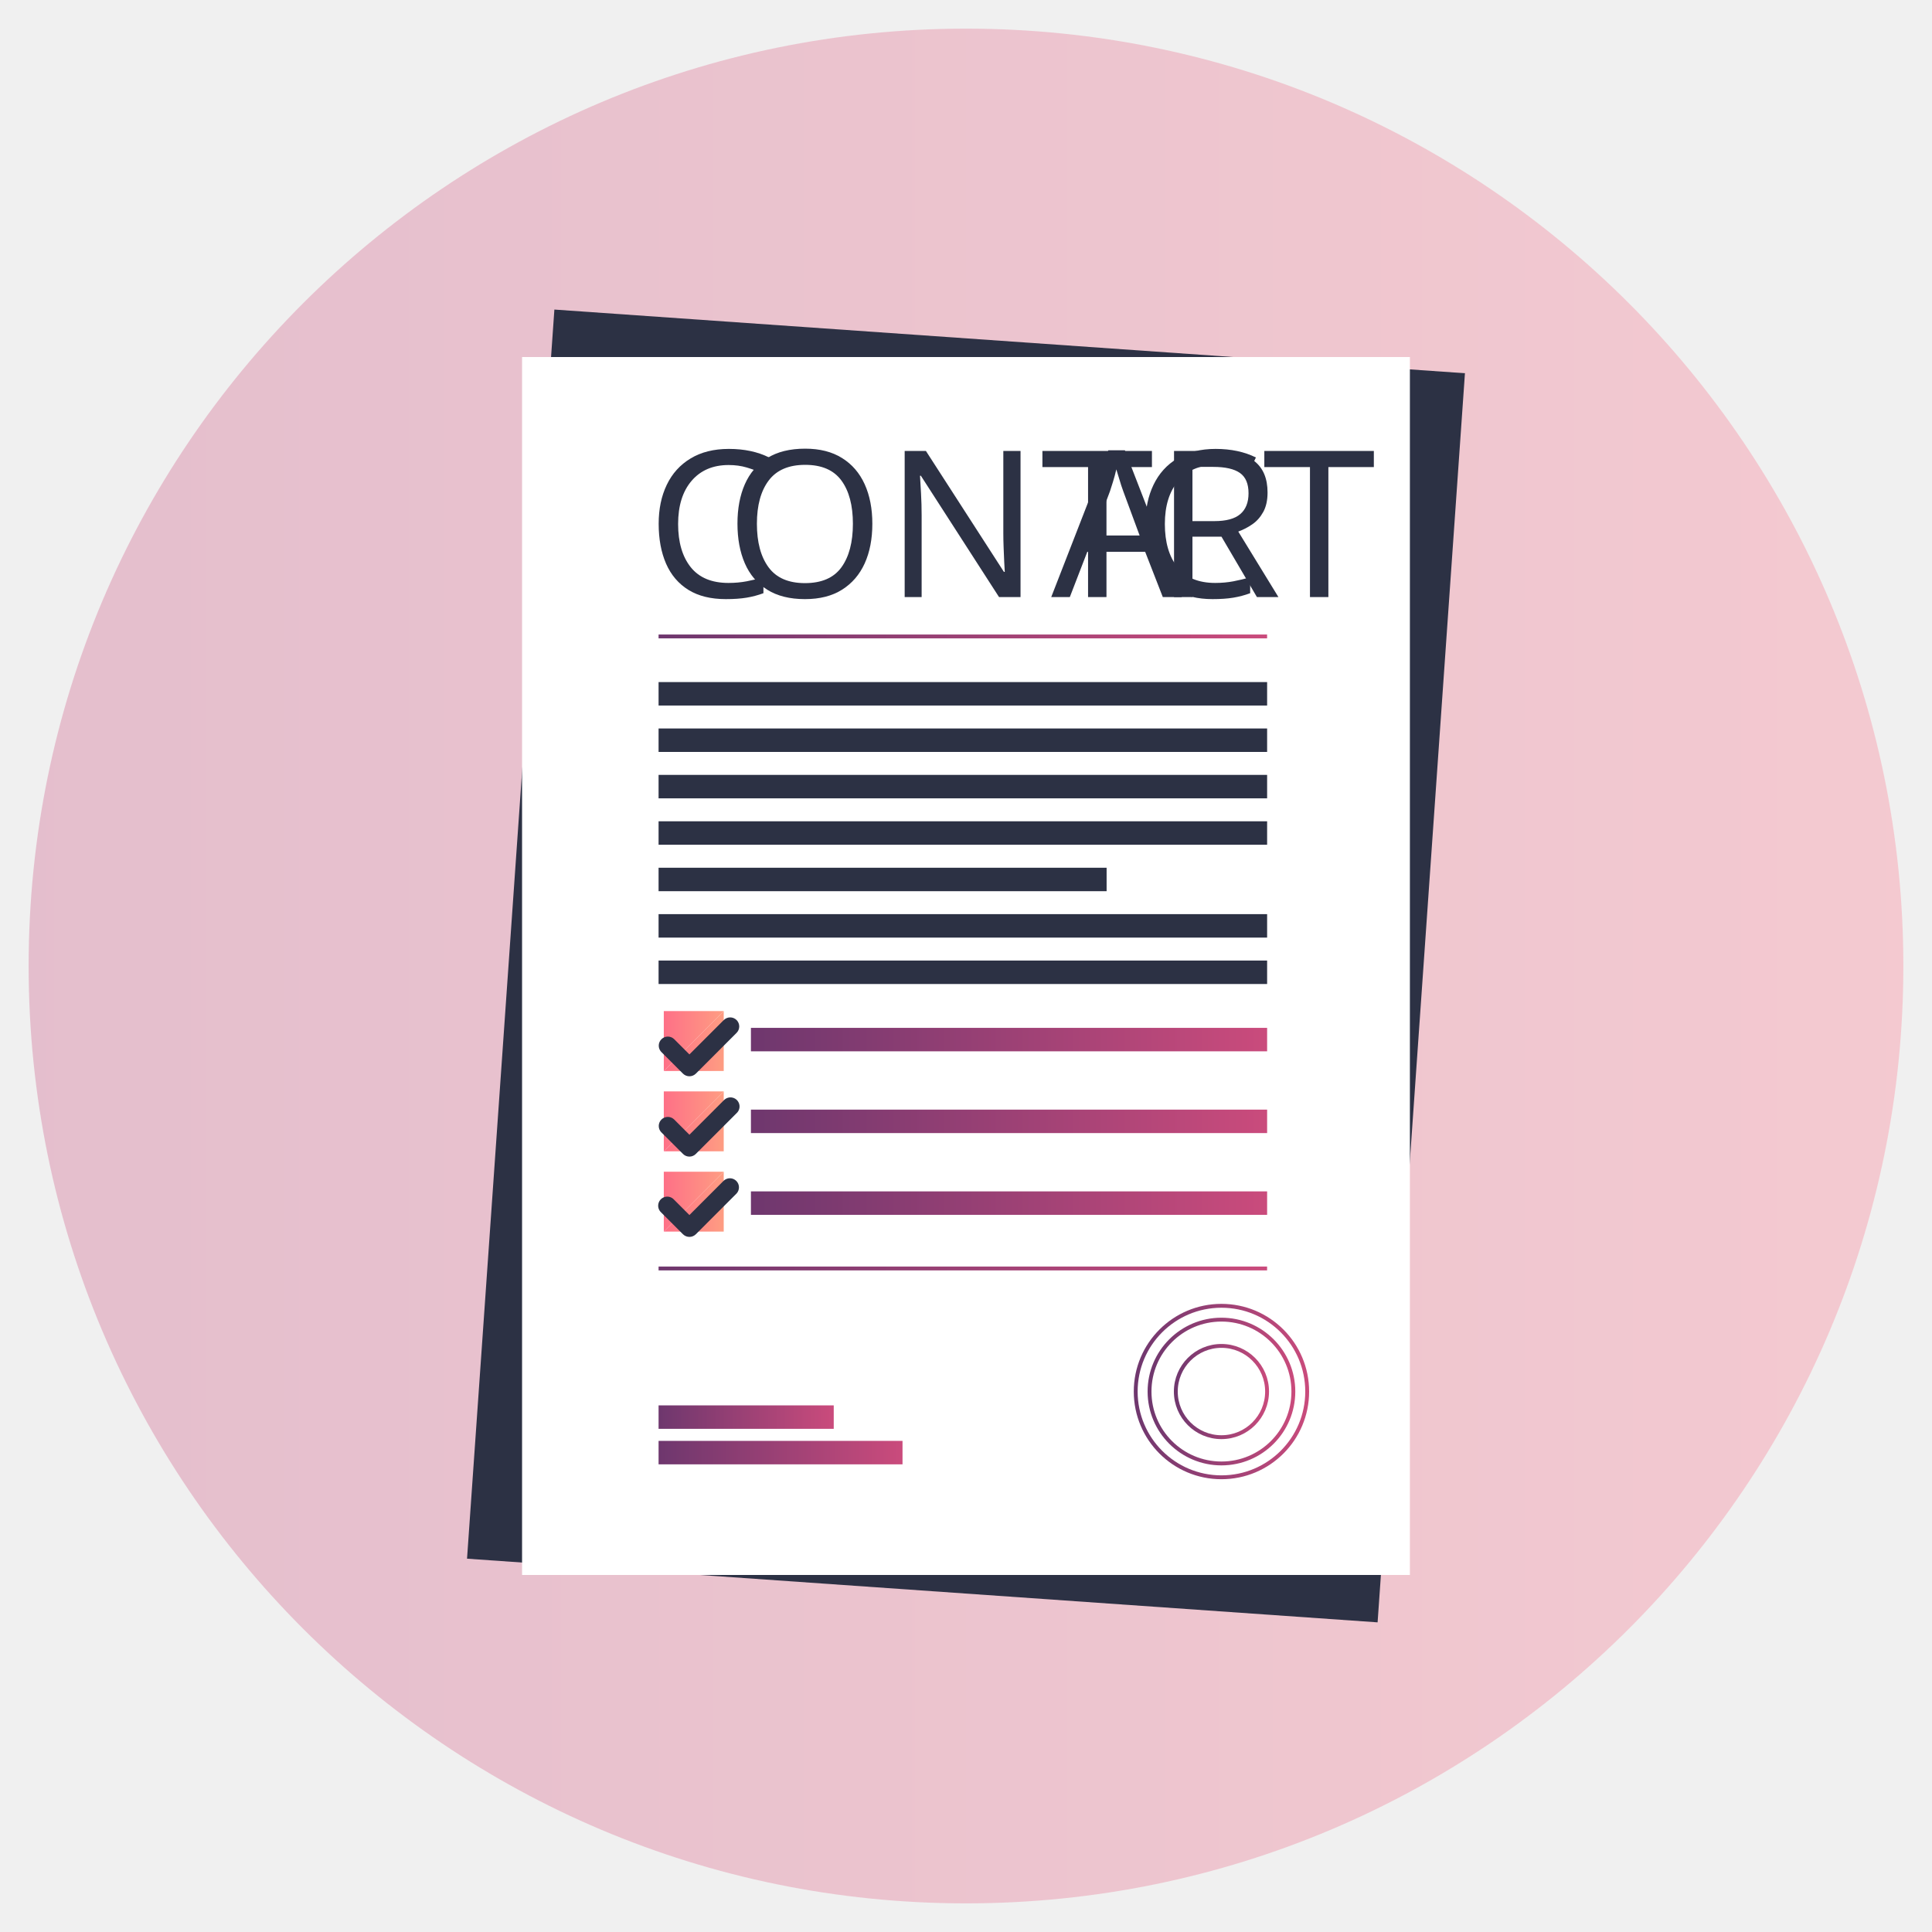
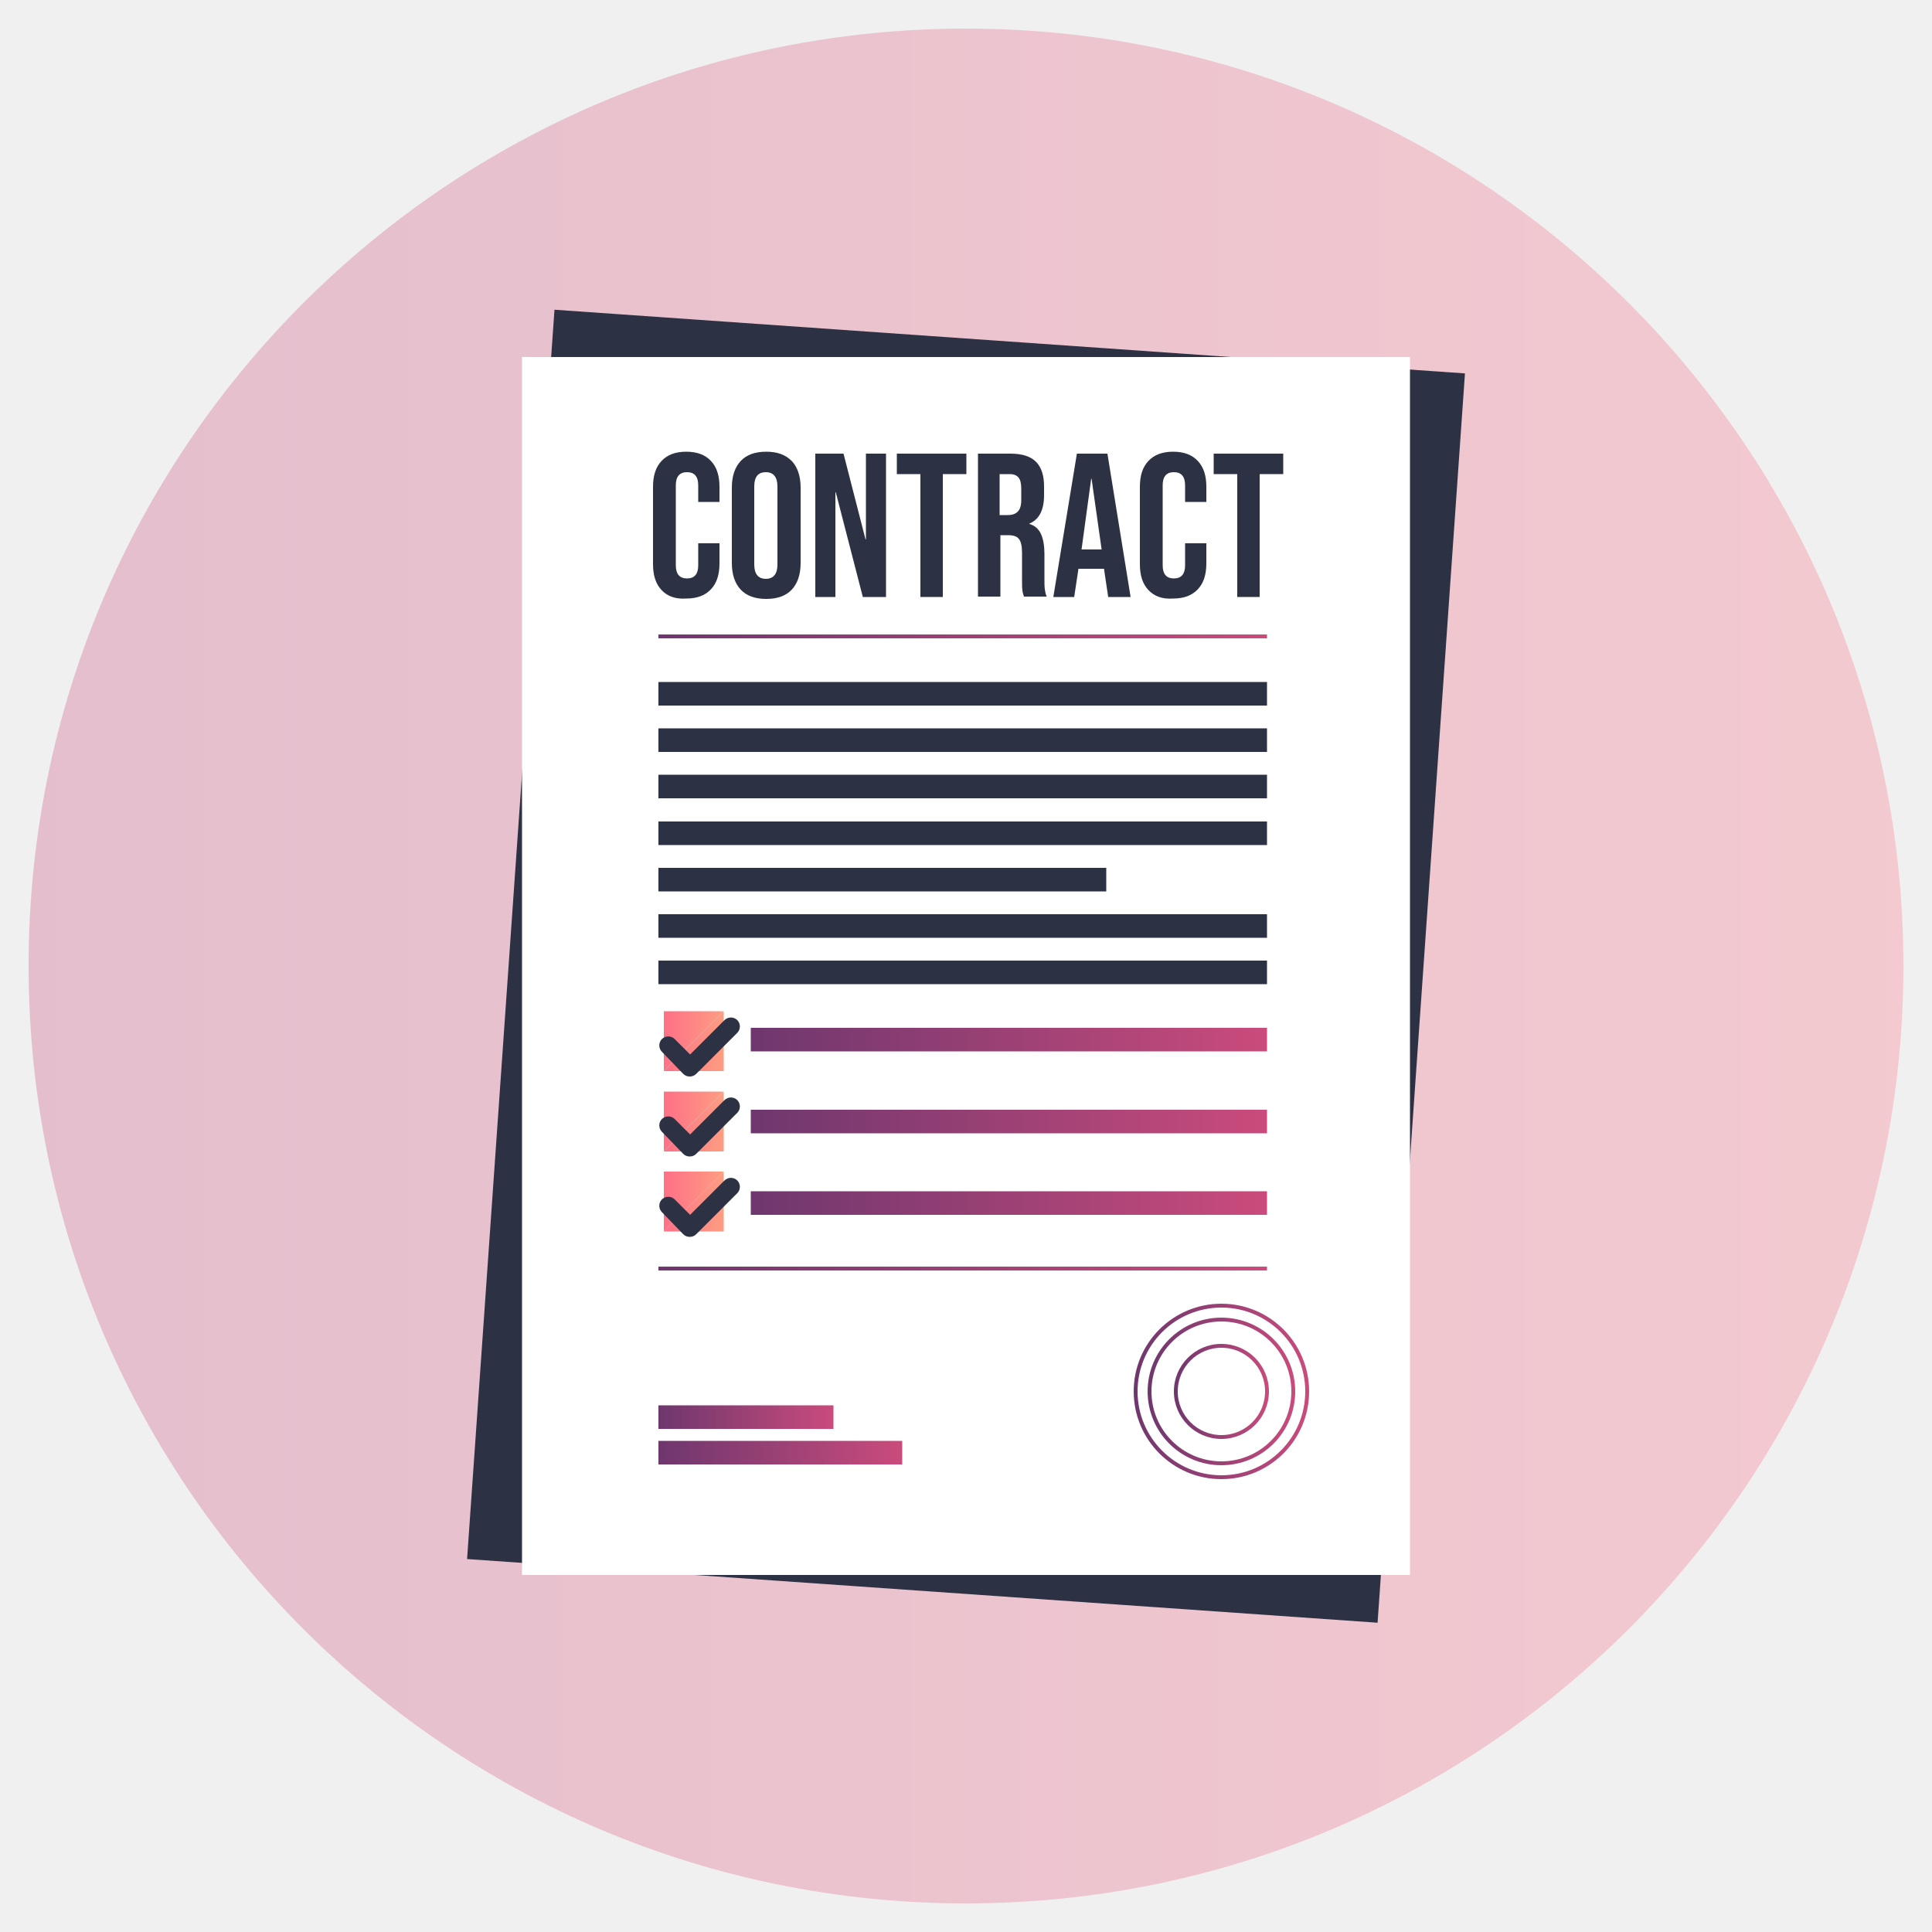
- <svg xmlns="http://www.w3.org/2000/svg" xmlns:xlink="http://www.w3.org/1999/xlink" id="Layer_1" data-name="Layer 1" viewBox="0 0 500 500">
-   <defs>
-     <style>.cls-1{opacity:0.3;fill:url(#Degradado_sin_nombre_11);}.cls-2,.cls-4{fill:#2c3144;}.cls-3{fill:#fff;}.cls-4{font-size:52.97px;font-family:BebasNeue-Regular, Bebas Neue;}.cls-5{letter-spacing:0em;}.cls-6{letter-spacing:0em;}.cls-10,.cls-11,.cls-7,.cls-8,.cls-9{fill:none;stroke-miterlimit:10;}.cls-7{stroke:url(#Degradado_sin_nombre_8);}.cls-8{stroke:url(#Degradado_sin_nombre_8-2);}.cls-9{stroke:url(#Degradado_sin_nombre_8-3);}.cls-10{stroke:url(#Degradado_sin_nombre_8-4);}.cls-11{stroke:url(#Degradado_sin_nombre_8-5);}.cls-12{fill:url(#Degradado_sin_nombre_8-6);}.cls-13{fill:url(#Degradado_sin_nombre_8-7);}.cls-14{fill:url(#Degradado_sin_nombre_8-8);}.cls-15{fill:url(#Degradado_sin_nombre_8-9);}.cls-16{fill:url(#Degradado_sin_nombre_8-10);}.cls-17{fill:url(#Degradado_sin_nombre_13);}.cls-18{fill:url(#Degradado_sin_nombre_13-3);}.cls-19{fill:url(#Degradado_sin_nombre_13-5);}</style>
-     <linearGradient id="Degradado_sin_nombre_11" x1="7.41" y1="250" x2="492.59" y2="250" gradientUnits="userSpaceOnUse">
-       <stop offset="0" stop-color="#ca4b7c" />
-       <stop offset="1" stop-color="#fe7087" />
-     </linearGradient>
-     <linearGradient id="Degradado_sin_nombre_8" x1="303.8" y1="360.13" x2="328.42" y2="360.13" gradientUnits="userSpaceOnUse">
-       <stop offset="0" stop-color="#6e376e" />
-       <stop offset="1" stop-color="#ca4b7c" />
-     </linearGradient>
-     <linearGradient id="Degradado_sin_nombre_8-2" x1="297" y1="360.13" x2="335.22" y2="360.13" xlink:href="#Degradado_sin_nombre_8" />
-     <linearGradient id="Degradado_sin_nombre_8-3" x1="293.42" y1="360.13" x2="338.8" y2="360.13" xlink:href="#Degradado_sin_nombre_8" />
-     <linearGradient id="Degradado_sin_nombre_8-4" x1="170.44" y1="164.71" x2="327.92" y2="164.71" xlink:href="#Degradado_sin_nombre_8" />
-     <linearGradient id="Degradado_sin_nombre_8-5" x1="170.44" y1="328.28" x2="327.92" y2="328.28" xlink:href="#Degradado_sin_nombre_8" />
-     <linearGradient id="Degradado_sin_nombre_8-6" x1="194.34" y1="269.05" x2="327.92" y2="269.05" xlink:href="#Degradado_sin_nombre_8" />
-     <linearGradient id="Degradado_sin_nombre_8-7" x1="194.34" y1="290.21" x2="327.92" y2="290.21" xlink:href="#Degradado_sin_nombre_8" />
-     <linearGradient id="Degradado_sin_nombre_8-8" x1="194.34" y1="311.37" x2="327.92" y2="311.37" xlink:href="#Degradado_sin_nombre_8" />
-     <linearGradient id="Degradado_sin_nombre_8-9" x1="170.44" y1="375.94" x2="233.57" y2="375.94" xlink:href="#Degradado_sin_nombre_8" />
-     <linearGradient id="Degradado_sin_nombre_8-10" x1="170.44" y1="366.75" x2="215.76" y2="366.75" xlink:href="#Degradado_sin_nombre_8" />
-     <linearGradient id="Degradado_sin_nombre_13" x1="171.79" y1="269.42" x2="187.3" y2="269.42" gradientUnits="userSpaceOnUse">
-       <stop offset="0" stop-color="#fe7087" />
-       <stop offset="1" stop-color="#fe9d82" />
-     </linearGradient>
-     <linearGradient id="Degradado_sin_nombre_13-3" x1="171.79" y1="290.21" x2="187.3" y2="290.21" xlink:href="#Degradado_sin_nombre_13" />
-     <linearGradient id="Degradado_sin_nombre_13-5" x1="171.79" y1="310.99" x2="187.3" y2="310.99" xlink:href="#Degradado_sin_nombre_13" />
-   </defs>
-   <circle class="cls-1" cx="250" cy="250" r="242.59" />
-   <rect class="cls-2" x="131.88" y="87.97" width="236.23" height="324.06" transform="translate(18.05 -16.84) rotate(4)" />
-   <rect class="cls-3" x="135.11" y="92.4" width="229.77" height="315.2" />
-   <text class="cls-4" transform="translate(167.23 154.52)">
-     <tspan class="cls-5">C</tspan>
-     <tspan x="20.39" y="0">ONTR</tspan>
-     <tspan class="cls-6" x="104.83" y="0">A</tspan>
-     <tspan x="125.97" y="0">CT</tspan>
-   </text>
-   <circle class="cls-7" cx="316.11" cy="360.13" r="11.81" />
-   <circle class="cls-8" cx="316.11" cy="360.13" r="18.61" />
-   <circle class="cls-9" cx="316.11" cy="360.13" r="22.19" />
-   <line class="cls-10" x1="170.44" y1="164.71" x2="327.92" y2="164.71" />
-   <line class="cls-11" x1="170.44" y1="328.28" x2="327.92" y2="328.28" />
-   <rect class="cls-2" x="170.44" y="176.52" width="157.49" height="6.07" />
-   <rect class="cls-2" x="170.44" y="188.53" width="157.49" height="6.07" />
-   <rect class="cls-2" x="170.44" y="200.54" width="157.49" height="6.07" />
-   <rect class="cls-2" x="170.44" y="212.55" width="157.49" height="6.07" />
-   <rect class="cls-12" x="194.34" y="266.01" width="133.59" height="6.07" />
-   <rect class="cls-13" x="194.34" y="287.17" width="133.59" height="6.07" />
-   <rect class="cls-14" x="194.34" y="308.33" width="133.59" height="6.07" />
-   <rect class="cls-2" x="170.44" y="224.57" width="115.95" height="6.07" />
-   <rect class="cls-2" x="170.44" y="236.58" width="157.49" height="6.07" />
-   <rect class="cls-2" x="170.44" y="248.59" width="157.49" height="6.07" />
-   <rect class="cls-15" x="170.44" y="372.9" width="63.13" height="6.07" />
-   <rect class="cls-16" x="170.44" y="363.71" width="45.33" height="6.07" />
-   <polygon class="cls-17" points="187.3 277.18 187.3 261.67 171.79 277.18 187.3 277.18" />
-   <polygon class="cls-17" points="171.79 277.18 187.3 261.67 171.79 261.67 171.79 277.18" />
-   <path class="cls-2" d="M176.76,277.86a2.37,2.37,0,0,0,1.66.68h0a2.37,2.37,0,0,0,1.66-.68l10.55-10.56a2.34,2.34,0,1,0-3.32-3.31l-8.89,8.89h0l-4-4a2.35,2.35,0,0,0-3.32,3.32Z" />
-   <polygon class="cls-18" points="187.3 297.96 187.3 282.45 171.79 297.96 187.3 297.96" />
-   <polygon class="cls-18" points="171.79 297.96 187.3 282.45 171.79 282.45 171.79 297.96" />
-   <path class="cls-2" d="M176.76,298.64a2.34,2.34,0,0,0,1.66.69h0a2.34,2.34,0,0,0,1.66-.69l10.55-10.55a2.35,2.35,0,1,0-3.32-3.32l-8.89,8.9h0l-4-4a2.35,2.35,0,0,0-3.32,3.32Z" />
-   <polygon class="cls-19" points="187.3 318.74 187.3 303.24 171.79 318.74 187.3 318.74" />
-   <polygon class="cls-19" points="171.79 318.74 187.3 303.24 171.79 303.24 171.79 318.74" />
-   <path class="cls-2" d="M176.76,319.43a2.37,2.37,0,0,0,1.66.68h0a2.37,2.37,0,0,0,1.66-.68l10.55-10.56a2.35,2.35,0,0,0-3.32-3.32l-8.89,8.9h0l-4-4a2.35,2.35,0,1,0-3.32,3.32Z" />
+ <svg xmlns="http://www.w3.org/2000/svg" version="1.1" id="Layer_1" x="0px" y="0px" viewBox="0 0 500 500" style="enable-background:new 0 0 500 500;" xml:space="preserve">
+   <style type="text/css">
+ 	.st0{opacity:0.3;fill:url(#SVGID_1_);}
+ 	.st1{opacity:0.3;fill:url(#SVGID_2_);}
+ 	.st2{opacity:0.3;fill:url(#SVGID_3_);}
+ 	.st3{opacity:0.3;fill:url(#SVGID_4_);}
+ 	.st4{fill:#C2A49D;}
+ 	.st5{fill:#CDAD8A;}
+ 	.st6{fill:#A48465;}
+ 	.st7{fill:#F0CFA8;}
+ 	.st8{fill:#F0DCC5;}
+ 	.st9{fill:#7F6B59;}
+ 	.st10{fill:#E6D3BD;}
+ 	.st11{fill:#B29778;}
+ 	.st12{fill:#E0C5A4;}
+ 	.st13{fill:url(#SVGID_5_);}
+ 	.st14{fill:#C5B9AB;}
+ 	.st15{fill:url(#SVGID_6_);}
+ 	.st16{fill:url(#SVGID_7_);}
+ 	.st17{fill:url(#SVGID_8_);}
+ 	.st18{fill:url(#SVGID_9_);}
+ 	.st19{fill:url(#SVGID_10_);}
+ 	.st20{fill:url(#SVGID_11_);}
+ 	.st21{opacity:0.3;fill:#C2A49D;}
+ 	.st22{fill:#BB9673;}
+ 	.st23{fill:url(#SVGID_12_);}
+ 	.st24{fill:url(#SVGID_13_);}
+ 	.st25{fill:url(#SVGID_14_);}
+ 	.st26{fill:url(#SVGID_15_);}
+ 	.st27{fill:url(#SVGID_16_);}
+ 	.st28{fill:url(#SVGID_17_);}
+ 	.st29{fill:#8F6E4F;}
+ 	.st30{opacity:0.3;fill:url(#SVGID_18_);}
+ 	.st31{fill:url(#SVGID_19_);}
+ 	.st32{fill:#595959;}
+ 	.st33{fill:#C1C1C1;}
+ 	.st34{fill:#DDDDDD;}
+ 	.st35{fill:#AFAFAF;}
+ 	.st36{fill:#A5A5A5;}
+ 	.st37{fill:#EF8E2E;}
+ 	.st38{fill:#FFA357;}
+ 	.st39{fill:#FFBE83;}
+ 	.st40{fill:#FFB176;}
+ 	.st41{fill:#3F3F3F;}
+ 	.st42{fill:#CECECE;}
+ 	.st43{fill:#D8D8D8;}
+ 	.st44{fill:#EAEAEA;}
+ 	.st45{fill:#F9D5B2;}
+ 	.st46{fill:#E8B679;}
+ 	.st47{fill:#F2C18B;}
+ 	.st48{opacity:0.5;fill:#AFAFAF;}
+ 	.st49{fill:#7C5045;}
+ 	.st50{fill:#684337;}
+ 	.st51{fill:#8C5D54;}
+ 	.st52{fill:#56352C;}
+ 	.st53{fill:#4D4D4D;}
+ 	.st54{fill:#444444;}
+ 	.st55{fill:#303030;}
+ 	.st56{fill:#494949;}
+ 	.st57{fill:#969696;}
+ 	.st58{fill:#FFFFFF;}
+ 	.st59{fill:#383838;}
+ 	.st60{fill:#262626;}
+ 	.st61{fill:#FFA543;}
+ 	.st62{fill:#DD7A22;}
+ 	.st63{fill:#BBBBBB;}
+ 	.st64{fill:#FCB275;}
+ 	.st65{fill:#FFB061;}
+ 	.st66{fill:#D87923;}
+ 	.st67{fill:#CCCCCC;}
+ 	.st68{fill:#EDEDED;}
+ 	.st69{fill:#5B5B5B;}
+ 	.st70{fill:#59362D;}
+ 	.st71{fill:#F4F4F4;}
+ 	.st72{fill:#F93D3D;}
+ 	.st73{fill:#FF5252;}
+ 	.st74{fill:#FF6E6E;}
+ 	.st75{opacity:0.3;fill:url(#SVGID_20_);}
+ 	.st76{fill:url(#SVGID_21_);}
+ 	.st77{fill:url(#SVGID_22_);}
+ 	.st78{fill:#2C3144;}
+ 	.st79{fill:#24126A;}
+ 	.st80{fill:url(#SVGID_23_);}
+ 	.st81{fill:url(#SVGID_24_);}
+ 	.st82{fill:#F0F6FF;}
+ 	.st83{fill:#FCD1C5;}
+ 	.st84{fill:url(#SVGID_25_);}
+ 	.st85{fill:url(#SVGID_26_);}
+ 	.st86{fill:#453C9E;}
+ 	.st87{fill:#AA8383;}
+ 	.st88{fill:#C4CCD6;}
+ 	.st89{fill:#E2B1A6;}
+ 	.st90{fill:#936D6D;}
+ 	.st91{fill:url(#SVGID_27_);}
+ 	.st92{fill:url(#SVGID_28_);}
+ 	.st93{fill:url(#SVGID_29_);}
+ 	.st94{fill:#CA4B7C;}
+ 	.st95{fill:#6E376E;}
+ 	.st96{fill:#160A5B;}
+ 	.st97{fill:url(#SVGID_30_);}
+ 	.st98{fill:#722318;}
+ 	.st99{fill:url(#SVGID_31_);}
+ 	.st100{fill:url(#SVGID_32_);}
+ 	.st101{opacity:0.3;fill:url(#SVGID_33_);}
+ 	.st102{fill:#BBD070;}
+ 	.st103{fill:#97A43C;}
+ 	.st104{fill:#48753A;}
+ 	.st105{fill:url(#SVGID_34_);}
+ 	.st106{fill:url(#SVGID_35_);}
+ 	.st107{fill:url(#SVGID_36_);}
+ 	.st108{fill:url(#SVGID_37_);}
+ 	.st109{fill:url(#SVGID_38_);}
+ 	.st110{fill:url(#SVGID_39_);}
+ 	.st111{fill:url(#SVGID_40_);}
+ 	.st112{fill:url(#SVGID_41_);}
+ 	.st113{fill:#E3F2FF;}
+ 	.st114{fill:url(#SVGID_42_);}
+ 	.st115{fill:url(#SVGID_43_);}
+ 	.st116{opacity:0.58;}
+ 	.st117{fill:#E0F1FF;}
+ 	.st118{fill:url(#SVGID_44_);}
+ 	.st119{fill:url(#SVGID_45_);}
+ 	.st120{fill:url(#SVGID_46_);}
+ 	.st121{fill:#1D3B54;}
+ 	.st122{fill:#EEA886;}
+ 	.st123{fill:#D4D8E8;}
+ 	.st124{fill:#A9ADBA;}
+ 	.st125{fill:#E8734D;}
+ 	.st126{fill:url(#SVGID_47_);}
+ 	.st127{fill:url(#SVGID_48_);}
+ 	.st128{fill:url(#SVGID_49_);}
+ 	.st129{fill:url(#SVGID_50_);}
+ 	.st130{fill:#FE9D82;}
+ 	.st131{fill:url(#SVGID_51_);}
+ 	.st132{fill:url(#SVGID_52_);}
+ 	.st133{fill:url(#SVGID_53_);}
+ 	.st134{fill:url(#SVGID_54_);}
+ 	.st135{fill:url(#SVGID_55_);}
+ 	.st136{fill:#E7E7E7;}
+ 	.st137{fill:url(#SVGID_56_);}
+ 	.st138{fill:url(#SVGID_57_);}
+ 	.st139{fill:url(#SVGID_58_);}
+ 	.st140{fill:url(#SVGID_59_);}
+ 	.st141{fill:url(#SVGID_60_);}
+ 	.st142{fill:url(#SVGID_61_);}
+ 	.st143{fill:url(#SVGID_62_);}
+ 	.st144{fill:url(#_x3C_Path_x3E__1_);}
+ 	.st145{fill:#007CFF;}
+ 	.st146{fill:url(#SVGID_63_);}
+ 	.st147{opacity:0.4;}
+ 	.st148{opacity:0.6;fill:url(#SVGID_64_);}
+ 	.st149{opacity:0.6;fill:url(#SVGID_65_);}
+ 	.st150{opacity:0.6;fill:url(#SVGID_66_);}
+ 	.st151{opacity:0.6;fill:url(#SVGID_67_);}
+ 	.st152{opacity:0.6;fill:url(#SVGID_68_);}
+ 	.st153{opacity:0.6;fill:url(#SVGID_69_);}
+ 	.st154{opacity:0.6;fill:url(#SVGID_70_);}
+ 	.st155{opacity:0.6;fill:url(#SVGID_71_);}
+ 	.st156{opacity:0.6;fill:url(#SVGID_72_);}
+ 	.st157{opacity:0.6;fill:url(#SVGID_73_);}
+ 	.st158{opacity:0.6;fill:url(#SVGID_74_);}
+ 	.st159{opacity:0.6;fill:url(#SVGID_75_);}
+ 	.st160{opacity:0.6;fill:url(#SVGID_76_);}
+ 	.st161{fill:url(#SVGID_77_);}
+ 	.st162{fill:url(#SVGID_78_);}
+ 	.st163{fill:url(#SVGID_79_);}
+ 	.st164{opacity:0.6;fill:url(#SVGID_80_);}
+ 	.st165{opacity:0.5;fill:#FFFFFF;}
+ 	.st166{fill:url(#SVGID_81_);}
+ 	.st167{fill:#1A2E35;}
+ 	.st168{fill:url(#SVGID_82_);}
+ 	.st169{fill:#FFC3BD;}
+ 	.st170{fill:#FF847F;}
+ 	.st171{opacity:0.2;}
+ 	.st172{opacity:0.8;fill:#1A2E35;}
+ 	.st173{fill:url(#SVGID_83_);}
+ 	.st174{opacity:0.3;}
+ 	.st175{fill:url(#SVGID_84_);}
+ 	.st176{fill:url(#SVGID_85_);}
+ 	.st177{fill:none;stroke:url(#SVGID_86_);stroke-miterlimit:10;}
+ 	.st178{fill:none;stroke:url(#SVGID_87_);stroke-miterlimit:10;}
+ 	.st179{fill:none;stroke:url(#SVGID_88_);stroke-miterlimit:10;}
+ 	.st180{fill:none;stroke:url(#SVGID_89_);stroke-miterlimit:10;}
+ 	.st181{fill:none;stroke:url(#SVGID_90_);stroke-miterlimit:10;}
+ 	.st182{fill:url(#SVGID_91_);}
+ 	.st183{fill:url(#SVGID_92_);}
+ 	.st184{fill:url(#SVGID_93_);}
+ 	.st185{fill:url(#SVGID_94_);}
+ 	.st186{fill:url(#SVGID_95_);}
+ 	.st187{fill:url(#SVGID_96_);}
+ 	.st188{fill:url(#SVGID_97_);}
+ 	.st189{fill:url(#SVGID_98_);}
+ 	.st190{fill:url(#SVGID_99_);}
+ 	.st191{fill:url(#SVGID_100_);}
+ 	.st192{fill:url(#SVGID_101_);}
+ 	.st193{opacity:0.3;fill:url(#SVGID_102_);}
+ 	.st194{fill:#DECBC4;}
+ 	.st195{fill:#495055;}
+ 	.st196{fill:#353A3D;}
+ 	.st197{fill:#A77860;}
+ 	.st198{fill:url(#SVGID_103_);}
+ 	.st199{fill:url(#SVGID_104_);}
+ 	.st200{fill:url(#SVGID_105_);}
+ 	.st201{fill:url(#SVGID_106_);}
+ 	.st202{fill:#F5E2D9;}
+ 	.st203{fill:#AD9F99;}
+ 	.st204{fill:#69737A;}
+ 	.st205{fill:#2D3133;}
+ 	.st206{fill:url(#SVGID_107_);}
+ 	.st207{fill:url(#SVGID_108_);}
+ 	.st208{fill:url(#SVGID_109_);}
+ 	.st209{opacity:0.1;}
+ 	.st210{fill:url(#SVGID_110_);}
+ 	.st211{fill:url(#SVGID_111_);}
+ 	.st212{fill:url(#SVGID_112_);}
+ 	.st213{fill:url(#SVGID_113_);}
+ 	.st214{fill:url(#SVGID_114_);}
+ 	.st215{fill:url(#SVGID_115_);}
+ 	.st216{fill:url(#SVGID_116_);}
+ 	.st217{fill:url(#SVGID_117_);}
+ 	.st218{fill:#E9EAF4;}
+ 	.st219{fill:none;stroke:#CCC1E0;stroke-width:0.985;stroke-miterlimit:10;}
+ 	.st220{fill:#CCC1E0;}
+ 	.st221{opacity:0.3;fill:#C8CAD7;}
+ 	.st222{fill:none;stroke:#CCC1E0;stroke-width:1.179;stroke-miterlimit:10;}
+ 	.st223{fill:url(#SVGID_118_);}
+ 	.st224{fill:url(#SVGID_119_);}
+ 	.st225{fill:#FFB69B;}
+ 	.st226{opacity:5.000000e-02;}
+ 	.st227{fill:#75524F;}
+ 	.st228{fill:#EBA88F;}
+ 	.st229{fill:#8E6863;}
+ 	.st230{fill:#89605C;}
+ 	.st231{fill:#A27771;}
+ 	.st232{fill:#1E212E;}
+ 	.st233{fill:#FF748E;}
+ 	.st234{fill:url(#SVGID_120_);}
+ 	.st235{fill:#6E6B87;}
+ 	.st236{fill:url(#SVGID_121_);}
+ 	.st237{fill:#F26886;}
+ 	.st238{fill:url(#SVGID_122_);}
+ 	.st239{fill:url(#SVGID_123_);}
+ </style>
+   <linearGradient id="SVGID_1_" gradientUnits="userSpaceOnUse" x1="7.414" y1="250" x2="492.586" y2="250">
+     <stop offset="0" style="stop-color:#CA4B7C" />
+     <stop offset="1" style="stop-color:#FE7087" />
+   </linearGradient>
+   <circle class="st0" cx="250" cy="250" r="242.6" />
+   <g>
+     <rect x="131.9" y="88" transform="matrix(0.9976 6.978057e-02 -6.978057e-02 0.9976 18.0546 -16.8357)" class="st78" width="236.2" height="324.1" />
+     <rect x="135.1" y="92.4" class="st58" width="229.8" height="315.2" />
+     <g>
+       <path class="st78" d="M171.2,152.7c-1.5-1.6-2.2-3.8-2.2-6.7V126c0-2.9,0.7-5.1,2.2-6.7s3.6-2.4,6.4-2.4c2.8,0,4.9,0.8,6.4,2.4    c1.5,1.6,2.2,3.8,2.2,6.7v3.9h-5.5v-4.3c0-2.3-1-3.4-2.9-3.4s-2.9,1.1-2.9,3.4v20.7c0,2.3,1,3.4,2.9,3.4s2.9-1.1,2.9-3.4v-5.7h5.5    v5.2c0,2.9-0.7,5.1-2.2,6.7c-1.5,1.6-3.6,2.4-6.4,2.4C174.8,155.1,172.7,154.3,171.2,152.7z" />
+       <path class="st78" d="M191.7,152.6c-1.5-1.6-2.3-3.9-2.3-6.9v-19.5c0-3,0.8-5.3,2.3-6.9c1.5-1.6,3.7-2.4,6.6-2.4s5,0.8,6.6,2.4    c1.5,1.6,2.3,3.9,2.3,6.9v19.5c0,3-0.8,5.3-2.3,6.9c-1.5,1.6-3.7,2.4-6.6,2.4S193.2,154.2,191.7,152.6z M201.2,146.1v-20.2    c0-2.4-1-3.7-3-3.7c-2,0-3,1.2-3,3.7v20.2c0,2.4,1,3.7,3,3.7C200.2,149.8,201.2,148.5,201.2,146.1z" />
+       <path class="st78" d="M211,117.4h7.3l5.7,22.2h0.1v-22.2h5.2v37.1h-6l-7-27.1h-0.1v27.1H211V117.4z" />
+       <path class="st78" d="M238.2,122.7h-6.1v-5.3h18v5.3H244v31.8h-5.8V122.7z" />
+       <path class="st78" d="M252.9,117.4h8.6c3,0,5.2,0.7,6.6,2.1c1.4,1.4,2.1,3.5,2.1,6.4v2.3c0,3.8-1.3,6.3-3.8,7.3v0.1    c1.4,0.4,2.4,1.3,3,2.6c0.6,1.3,0.9,3.1,0.9,5.2v6.5c0,1.1,0,1.9,0.1,2.6c0.1,0.7,0.2,1.3,0.5,1.9h-5.9c-0.2-0.6-0.4-1.2-0.4-1.7    c-0.1-0.5-0.1-1.5-0.1-2.9v-6.8c0-1.7-0.3-2.9-0.8-3.5c-0.5-0.7-1.5-1-2.8-1h-2v15.9h-5.8V117.4z M260.8,133.3    c1.2,0,2-0.3,2.6-0.9c0.6-0.6,0.9-1.6,0.9-3v-2.9c0-1.3-0.2-2.3-0.7-2.9c-0.5-0.6-1.2-0.9-2.3-0.9h-2.6v10.6H260.8z" />
+       <path class="st78" d="M278.7,117.4h7.9l6,37.1h-5.8l-1.1-7.4v0.1h-6.6l-1.1,7.3h-5.4L278.7,117.4z M285.1,142.2l-2.6-18.3h-0.1    l-2.5,18.3H285.1z" />
+       <path class="st78" d="M297.2,152.7c-1.5-1.6-2.2-3.8-2.2-6.7V126c0-2.9,0.7-5.1,2.2-6.7s3.6-2.4,6.4-2.4c2.8,0,4.9,0.8,6.4,2.4    c1.5,1.6,2.2,3.8,2.2,6.7v3.9h-5.5v-4.3c0-2.3-1-3.4-2.9-3.4s-2.9,1.1-2.9,3.4v20.7c0,2.3,1,3.4,2.9,3.4s2.9-1.1,2.9-3.4v-5.7h5.5    v5.2c0,2.9-0.7,5.1-2.2,6.7c-1.5,1.6-3.6,2.4-6.4,2.4C300.8,155.1,298.7,154.3,297.2,152.7z" />
+       <path class="st78" d="M320.2,122.7h-6.1v-5.3h18v5.3H326v31.8h-5.8V122.7z" />
+     </g>
+     <linearGradient id="SVGID_2_" gradientUnits="userSpaceOnUse" x1="303.799" y1="360.135" x2="328.421" y2="360.135">
+       <stop offset="0" style="stop-color:#6E376E" />
+       <stop offset="1" style="stop-color:#CA4B7C" />
+     </linearGradient>
+     <circle style="fill:none;stroke:url(#SVGID_2_);stroke-miterlimit:10;" cx="316.1" cy="360.1" r="11.8" />
+     <linearGradient id="SVGID_3_" gradientUnits="userSpaceOnUse" x1="296.998" y1="360.135" x2="335.222" y2="360.135">
+       <stop offset="0" style="stop-color:#6E376E" />
+       <stop offset="1" style="stop-color:#CA4B7C" />
+     </linearGradient>
+     <circle style="fill:none;stroke:url(#SVGID_3_);stroke-miterlimit:10;" cx="316.1" cy="360.1" r="18.6" />
+     <linearGradient id="SVGID_4_" gradientUnits="userSpaceOnUse" x1="293.419" y1="360.135" x2="338.801" y2="360.135">
+       <stop offset="0" style="stop-color:#6E376E" />
+       <stop offset="1" style="stop-color:#CA4B7C" />
+     </linearGradient>
+     <circle style="fill:none;stroke:url(#SVGID_4_);stroke-miterlimit:10;" cx="316.1" cy="360.1" r="22.2" />
+     <linearGradient id="SVGID_5_" gradientUnits="userSpaceOnUse" x1="170.436" y1="164.71" x2="327.921" y2="164.71">
+       <stop offset="0" style="stop-color:#6E376E" />
+       <stop offset="1" style="stop-color:#CA4B7C" />
+     </linearGradient>
+     <line style="fill:none;stroke:url(#SVGID_5_);stroke-miterlimit:10;" x1="170.4" y1="164.7" x2="327.9" y2="164.7" />
+     <linearGradient id="SVGID_6_" gradientUnits="userSpaceOnUse" x1="170.436" y1="328.28" x2="327.921" y2="328.28">
+       <stop offset="0" style="stop-color:#6E376E" />
+       <stop offset="1" style="stop-color:#CA4B7C" />
+     </linearGradient>
+     <line style="fill:none;stroke:url(#SVGID_6_);stroke-miterlimit:10;" x1="170.4" y1="328.3" x2="327.9" y2="328.3" />
+     <rect x="170.4" y="176.5" class="st78" width="157.5" height="6.1" />
+     <rect x="170.4" y="188.5" class="st78" width="157.5" height="6.1" />
+     <rect x="170.4" y="200.5" class="st78" width="157.5" height="6.1" />
+     <rect x="170.4" y="212.6" class="st78" width="157.5" height="6.1" />
+     <linearGradient id="SVGID_7_" gradientUnits="userSpaceOnUse" x1="194.335" y1="269.048" x2="327.921" y2="269.048">
+       <stop offset="0" style="stop-color:#6E376E" />
+       <stop offset="1" style="stop-color:#CA4B7C" />
+     </linearGradient>
+     <rect x="194.3" y="266" class="st16" width="133.6" height="6.1" />
+     <linearGradient id="SVGID_8_" gradientUnits="userSpaceOnUse" x1="194.335" y1="290.207" x2="327.921" y2="290.207">
+       <stop offset="0" style="stop-color:#6E376E" />
+       <stop offset="1" style="stop-color:#CA4B7C" />
+     </linearGradient>
+     <rect x="194.3" y="287.2" class="st17" width="133.6" height="6.1" />
+     <linearGradient id="SVGID_9_" gradientUnits="userSpaceOnUse" x1="194.335" y1="311.366" x2="327.921" y2="311.366">
+       <stop offset="0" style="stop-color:#6E376E" />
+       <stop offset="1" style="stop-color:#CA4B7C" />
+     </linearGradient>
+     <rect x="194.3" y="308.3" class="st18" width="133.6" height="6.1" />
+     <rect x="170.4" y="224.6" class="st78" width="115.9" height="6.1" />
+     <rect x="170.4" y="236.6" class="st78" width="157.5" height="6.1" />
+     <rect x="170.4" y="248.6" class="st78" width="157.5" height="6.1" />
+     <linearGradient id="SVGID_10_" gradientUnits="userSpaceOnUse" x1="170.436" y1="375.937" x2="233.566" y2="375.937">
+       <stop offset="0" style="stop-color:#6E376E" />
+       <stop offset="1" style="stop-color:#CA4B7C" />
+     </linearGradient>
+     <rect x="170.4" y="372.9" class="st19" width="63.1" height="6.1" />
+     <linearGradient id="SVGID_11_" gradientUnits="userSpaceOnUse" x1="170.436" y1="366.749" x2="215.764" y2="366.749">
+       <stop offset="0" style="stop-color:#6E376E" />
+       <stop offset="1" style="stop-color:#CA4B7C" />
+     </linearGradient>
+     <rect x="170.4" y="363.7" class="st20" width="45.3" height="6.1" />
+     <g>
+       <linearGradient id="SVGID_12_" gradientUnits="userSpaceOnUse" x1="171.794" y1="269.423" x2="187.3" y2="269.423">
+         <stop offset="0" style="stop-color:#FE7087" />
+         <stop offset="1" style="stop-color:#FE9D82" />
+       </linearGradient>
+       <polygon class="st23" points="187.3,277.2 187.3,261.7 171.8,277.2   " />
+       <linearGradient id="SVGID_13_" gradientUnits="userSpaceOnUse" x1="171.794" y1="269.423" x2="187.3" y2="269.423">
+         <stop offset="0" style="stop-color:#FE7087" />
+         <stop offset="1" style="stop-color:#FE9D82" />
+       </linearGradient>
+       <polygon class="st24" points="171.8,277.2 187.3,261.7 171.8,261.7   " />
+       <path class="st78" d="M176.8,277.9c0.5,0.5,1.1,0.7,1.7,0.7h0c0.6,0,1.2-0.2,1.7-0.7l10.6-10.6c0.9-0.9,0.9-2.4,0-3.3    c-0.9-0.9-2.4-0.9-3.3,0l-8.9,8.9l0,0l-4-4c-0.9-0.9-2.4-0.9-3.3,0c-0.9,0.9-0.9,2.4,0,3.3L176.8,277.9z" />
+       <linearGradient id="SVGID_14_" gradientUnits="userSpaceOnUse" x1="171.794" y1="290.207" x2="187.3" y2="290.207">
+         <stop offset="0" style="stop-color:#FE7087" />
+         <stop offset="1" style="stop-color:#FE9D82" />
+       </linearGradient>
+       <polygon class="st25" points="187.3,298 187.3,282.5 171.8,298   " />
+       <linearGradient id="SVGID_15_" gradientUnits="userSpaceOnUse" x1="171.794" y1="290.207" x2="187.3" y2="290.207">
+         <stop offset="0" style="stop-color:#FE7087" />
+         <stop offset="1" style="stop-color:#FE9D82" />
+       </linearGradient>
+       <polygon class="st26" points="171.8,298 187.3,282.5 171.8,282.5   " />
+       <path class="st78" d="M176.8,298.6c0.5,0.5,1.1,0.7,1.7,0.7h0c0.6,0,1.2-0.2,1.7-0.7l10.6-10.6c0.9-0.9,0.9-2.4,0-3.3    c-0.9-0.9-2.4-0.9-3.3,0l-8.9,8.9h0l-4-4c-0.9-0.9-2.4-0.9-3.3,0c-0.9,0.9-0.9,2.4,0,3.3L176.8,298.6z" />
+       <linearGradient id="SVGID_16_" gradientUnits="userSpaceOnUse" x1="171.794" y1="310.991" x2="187.3" y2="310.991">
+         <stop offset="0" style="stop-color:#FE7087" />
+         <stop offset="1" style="stop-color:#FE9D82" />
+       </linearGradient>
+       <polygon class="st27" points="187.3,318.7 187.3,303.2 171.8,318.7   " />
+       <linearGradient id="SVGID_17_" gradientUnits="userSpaceOnUse" x1="171.794" y1="310.991" x2="187.3" y2="310.991">
+         <stop offset="0" style="stop-color:#FE7087" />
+         <stop offset="1" style="stop-color:#FE9D82" />
+       </linearGradient>
+       <polygon class="st28" points="171.8,318.7 187.3,303.2 171.8,303.2   " />
+       <path class="st78" d="M176.8,319.4c0.5,0.5,1.1,0.7,1.7,0.7h0c0.6,0,1.2-0.2,1.7-0.7l10.6-10.6c0.9-0.9,0.9-2.4,0-3.3    c-0.9-0.9-2.4-0.9-3.3,0l-8.9,8.9h0l-4-4c-0.9-0.9-2.4-0.9-3.3,0c-0.9,0.9-0.9,2.4,0,3.3L176.8,319.4z" />
+     </g>
+   </g>
</svg>
